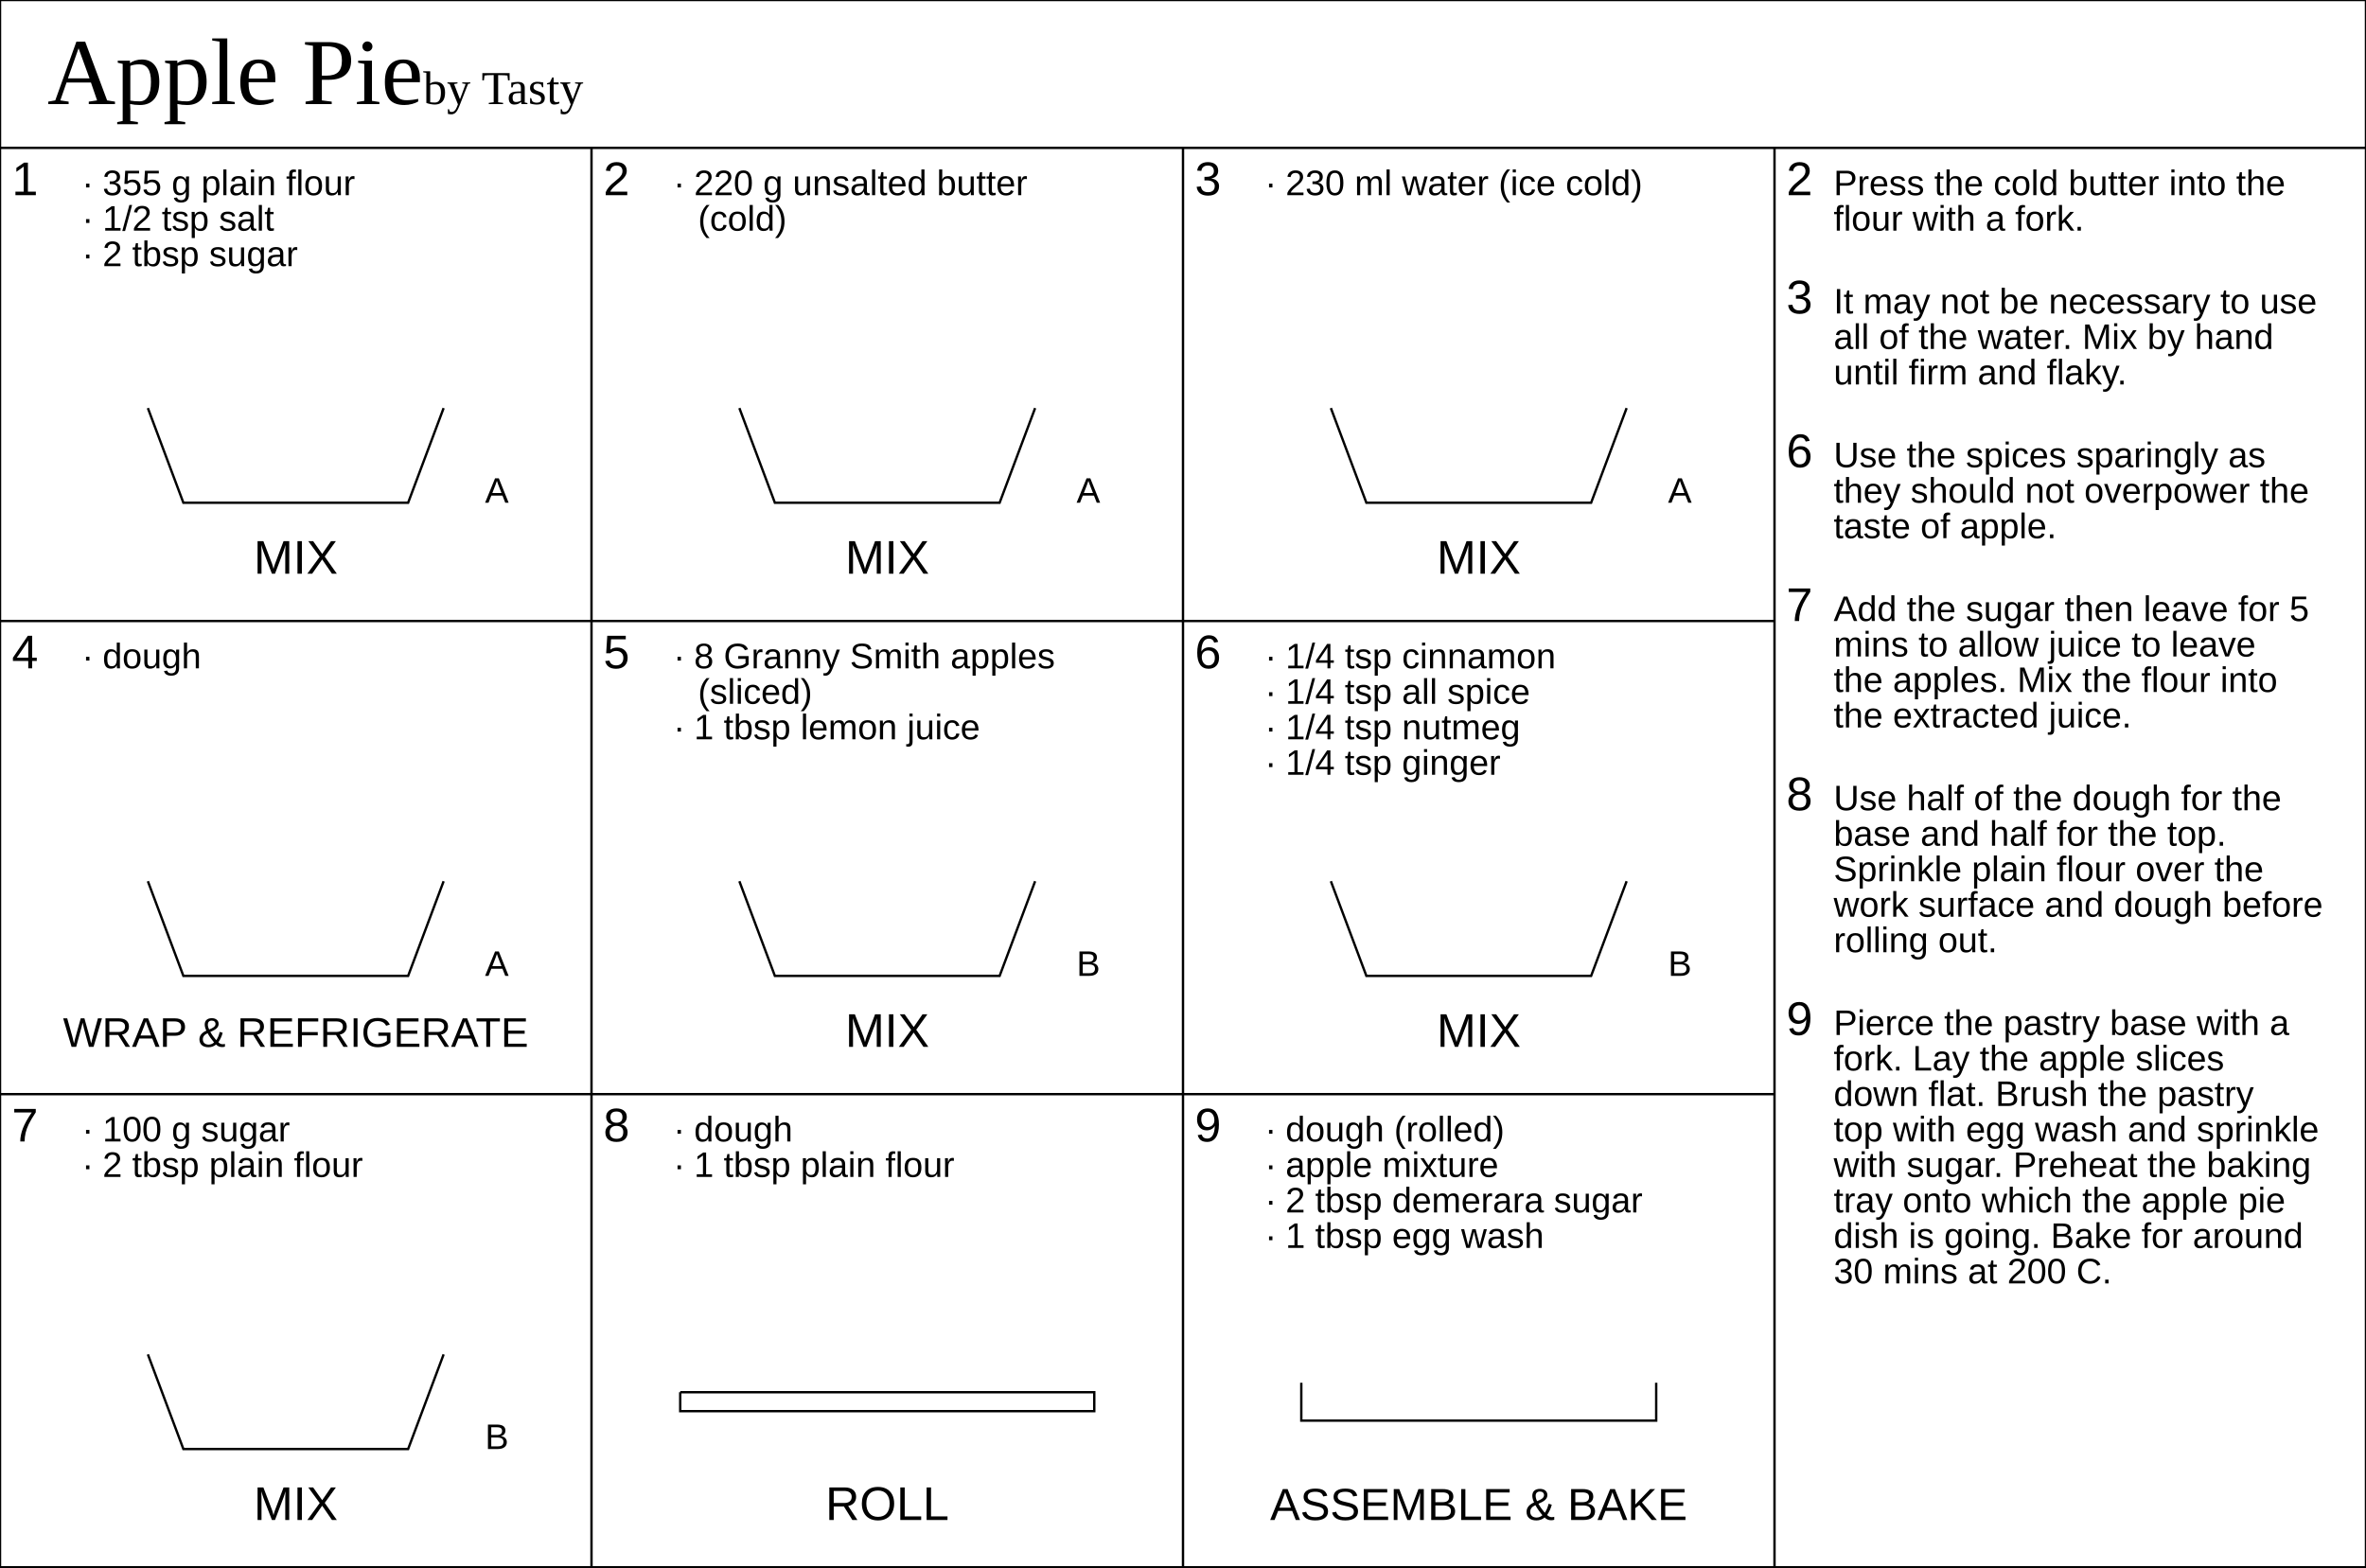
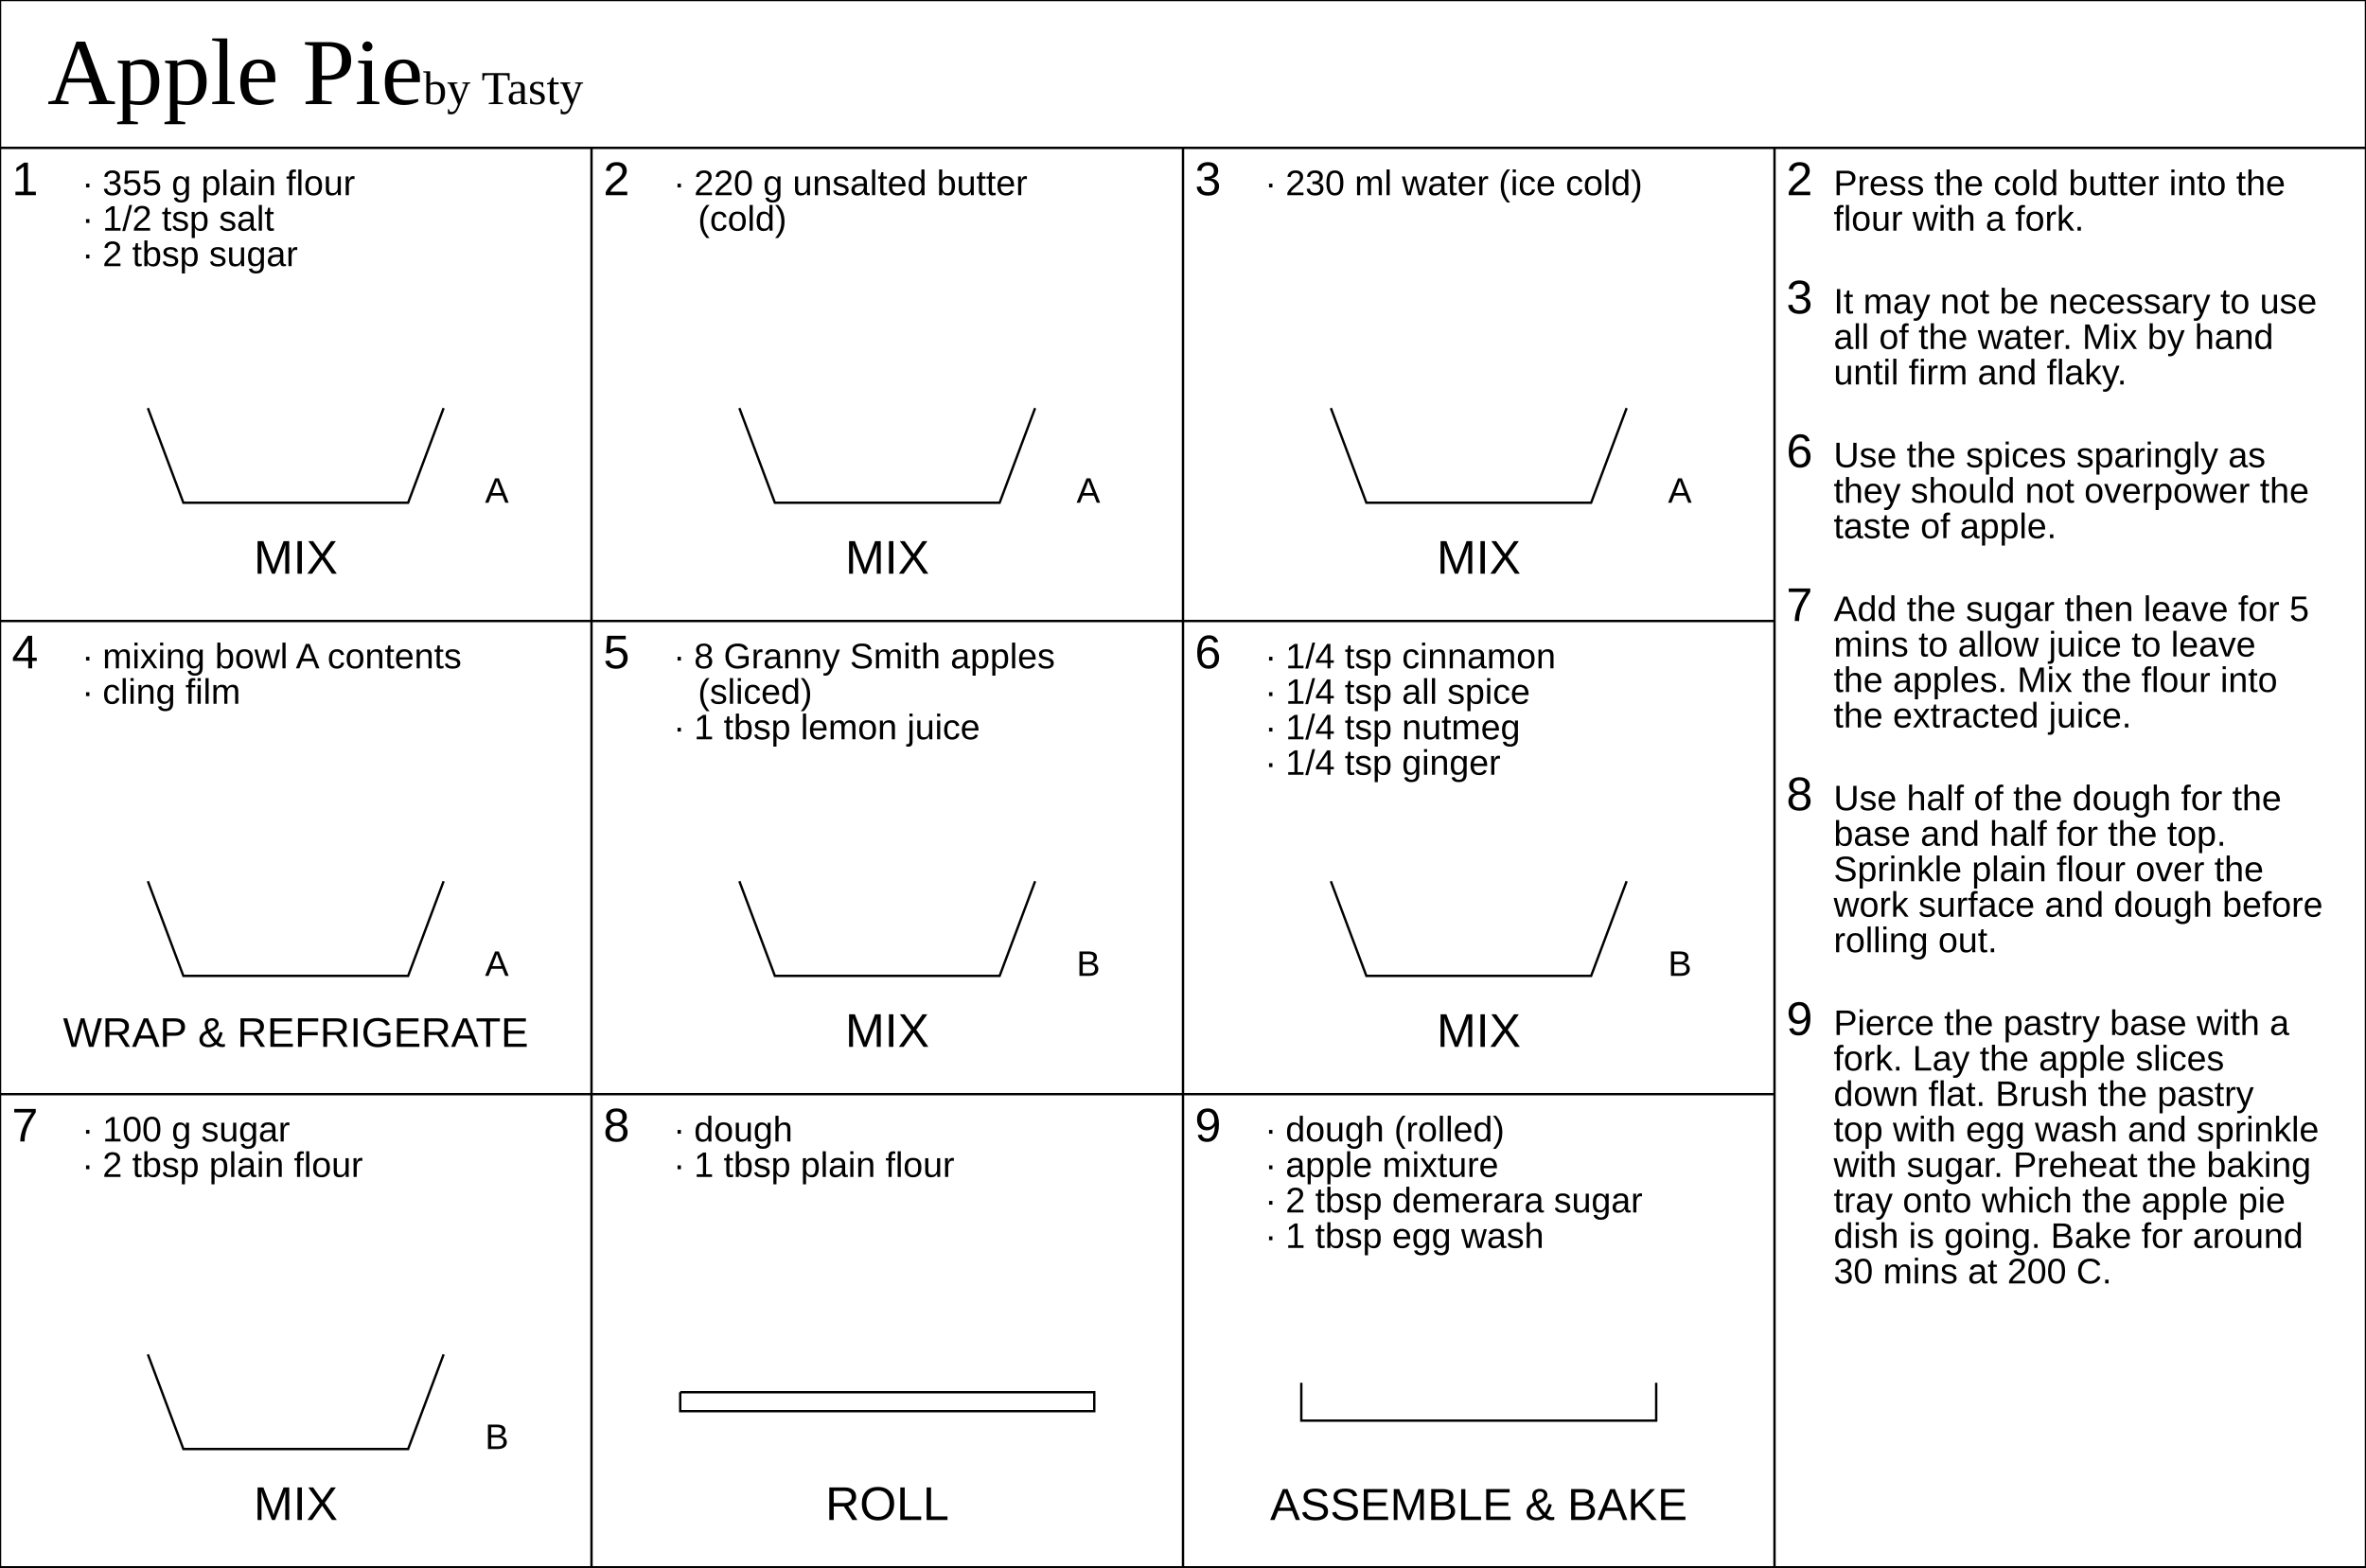
<svg xmlns="http://www.w3.org/2000/svg" width="2000" height="1325.0">
  <text x="40.0" y="88.0" font-size="80">
Apple Pie<tspan font-size="40">  by Tasty</tspan>
  </text>
  <polyline points="0,0 0,1325.0 " style="fill:none;stroke:black;stroke-width:2" />
  <polyline points="2000,0 2000,1325.0 " style="fill:none;stroke:black;stroke-width:2" />
  <polyline points="500,125.0 500,1325.0 " style="fill:none;stroke:black;stroke-width:2" />
  <polyline points="1000,125.0 1000,1325.0 " style="fill:none;stroke:black;stroke-width:2" />
  <polyline points="1500,125.0 1500,1325.0 " style="fill:none;stroke:black;stroke-width:2" />
  <polyline points="0,0 2000,0 " style="fill:none;stroke:black;stroke-width:2" />
  <polyline points="0,125.0 2000,125.0 " style="fill:none;stroke:black;stroke-width:2" />
  <polyline points="0,1325.0 2000,1325.0 " style="fill:none;stroke:black;stroke-width:2" />
  <polyline points="0,525.0 1500,525.0 " style="fill:none;stroke:black;stroke-width:2" />
  <polyline points="0,925.0 1500,925.0 " style="fill:none;stroke:black;stroke-width:2" />
  <text x="10.0" y="165.0" text-anchor="left" style="font-family:Arial;font-size:40"> 
1 </text>
  <text x="70.0" y="165.0" text-anchor="left" style="font-family:Arial;font-size:30"> 
∙ 355 g plain flour </text>
  <text x="70.0" y="195.0" text-anchor="left" style="font-family:Arial;font-size:30"> 
∙ 1/2 tsp salt </text>
  <text x="70.0" y="225.0" text-anchor="left" style="font-family:Arial;font-size:30"> 
∙ 2 tbsp sugar </text>
  <polyline points="125.0,345.0 155.0,425.0 345.0,425.0 375.0,345.0" style="fill:none;stroke:black;stroke-width:2" />
  <text x="410.0" y="425.0" text-anchor="left" style="font-family:Arial;font-size:30"> 
A </text>
  <text x="250.0" y="485.0" text-anchor="middle" style="font-family:Arial;font-size:40"> 
MIX </text>
  <text x="510.0" y="165.0" text-anchor="left" style="font-family:Arial;font-size:40"> 
2 </text>
  <text x="570.0" y="165.0" text-anchor="left" style="font-family:Arial;font-size:30"> 
∙ 220 g unsalted butter </text>
  <text x="590.0" y="195.0" text-anchor="left" style="font-family:Arial;font-size:30"> 
(cold) </text>
  <polyline points="625.0,345.0 655.0,425.0 845.0,425.0 875.0,345.0" style="fill:none;stroke:black;stroke-width:2" />
  <text x="910.0" y="425.0" text-anchor="left" style="font-family:Arial;font-size:30"> 
A </text>
  <text x="750.0" y="485.0" text-anchor="middle" style="font-family:Arial;font-size:40"> 
MIX </text>
  <text x="1510.0" y="165.0" text-anchor="left" style="font-family:Arial;font-size:40"> 
2 </text>
  <text x="1550.0" y="165.0" text-anchor="left" style="font-family:Arial;font-size:30"> 
Press the cold butter into the </text>
  <text x="1550.0" y="195.0" text-anchor="left" style="font-family:Arial;font-size:30"> 
flour with a fork. </text>
  <text x="1010.0" y="165.0" text-anchor="left" style="font-family:Arial;font-size:40"> 
3 </text>
  <text x="1070.0" y="165.0" text-anchor="left" style="font-family:Arial;font-size:30"> 
∙ 230 ml water (ice cold) </text>
  <polyline points="1125.0,345.0 1155.0,425.0 1345.0,425.0 1375.0,345.0" style="fill:none;stroke:black;stroke-width:2" />
  <text x="1410.0" y="425.0" text-anchor="left" style="font-family:Arial;font-size:30"> 
A </text>
  <text x="1250.0" y="485.0" text-anchor="middle" style="font-family:Arial;font-size:40"> 
MIX </text>
  <text x="1510.0" y="265.0" text-anchor="left" style="font-family:Arial;font-size:40"> 
3 </text>
  <text x="1550.0" y="265.0" text-anchor="left" style="font-family:Arial;font-size:30"> 
It may not be necessary to use </text>
  <text x="1550.0" y="295.0" text-anchor="left" style="font-family:Arial;font-size:30"> 
all of the water. Mix by hand </text>
  <text x="1550.0" y="325.0" text-anchor="left" style="font-family:Arial;font-size:30"> 
until firm and flaky. </text>
  <text x="10.0" y="565.0" text-anchor="left" style="font-family:Arial;font-size:40"> 
4 </text>
  <text x="70.0" y="565.0" text-anchor="left" style="font-family:Arial;font-size:30"> 
- ∙ dough </text>
+ ∙ mixing bowl A contents </text>
+   <text x="70.0" y="595.0" text-anchor="left" style="font-family:Arial;font-size:30"> 
+ ∙ cling film </text>
  <polyline points="125.0,745.0 155.0,825.0 345.0,825.0 375.0,745.0" style="fill:none;stroke:black;stroke-width:2" />
  <text x="410.0" y="825.0" text-anchor="left" style="font-family:Arial;font-size:30"> 
A </text>
  <text x="250.0" y="885.0" text-anchor="middle" style="font-family:Arial;font-size:35"> 
WRAP &amp; REFRIGERATE </text>
  <text x="510.0" y="565.0" text-anchor="left" style="font-family:Arial;font-size:40"> 
5 </text>
  <text x="570.0" y="565.0" text-anchor="left" style="font-family:Arial;font-size:30"> 
∙ 8 Granny Smith apples </text>
  <text x="590.0" y="595.0" text-anchor="left" style="font-family:Arial;font-size:30"> 
(sliced) </text>
  <text x="570.0" y="625.0" text-anchor="left" style="font-family:Arial;font-size:30"> 
∙ 1 tbsp lemon juice </text>
  <polyline points="625.0,745.0 655.0,825.0 845.0,825.0 875.0,745.0" style="fill:none;stroke:black;stroke-width:2" />
  <text x="910.0" y="825.0" text-anchor="left" style="font-family:Arial;font-size:30"> 
B </text>
  <text x="750.0" y="885.0" text-anchor="middle" style="font-family:Arial;font-size:40"> 
MIX </text>
  <text x="1010.0" y="565.0" text-anchor="left" style="font-family:Arial;font-size:40"> 
6 </text>
  <text x="1070.0" y="565.0" text-anchor="left" style="font-family:Arial;font-size:30"> 
∙ 1/4 tsp cinnamon </text>
  <text x="1070.0" y="595.0" text-anchor="left" style="font-family:Arial;font-size:30"> 
∙ 1/4 tsp all spice </text>
  <text x="1070.0" y="625.0" text-anchor="left" style="font-family:Arial;font-size:30"> 
∙ 1/4 tsp nutmeg </text>
  <text x="1070.0" y="655.0" text-anchor="left" style="font-family:Arial;font-size:30"> 
∙ 1/4 tsp ginger </text>
  <polyline points="1125.0,745.0 1155.0,825.0 1345.0,825.0 1375.0,745.0" style="fill:none;stroke:black;stroke-width:2" />
  <text x="1410.0" y="825.0" text-anchor="left" style="font-family:Arial;font-size:30"> 
B </text>
  <text x="1250.0" y="885.0" text-anchor="middle" style="font-family:Arial;font-size:40"> 
MIX </text>
  <text x="1510.0" y="395.0" text-anchor="left" style="font-family:Arial;font-size:40"> 
6 </text>
  <text x="1550.0" y="395.0" text-anchor="left" style="font-family:Arial;font-size:30"> 
Use the spices sparingly as </text>
  <text x="1550.0" y="425.0" text-anchor="left" style="font-family:Arial;font-size:30"> 
they should not overpower the </text>
  <text x="1550.0" y="455.0" text-anchor="left" style="font-family:Arial;font-size:30"> 
taste of apple. </text>
  <text x="10.0" y="965.0" text-anchor="left" style="font-family:Arial;font-size:40"> 
7 </text>
  <text x="70.0" y="965.0" text-anchor="left" style="font-family:Arial;font-size:30"> 
∙ 100 g sugar </text>
  <text x="70.0" y="995.0" text-anchor="left" style="font-family:Arial;font-size:30"> 
∙ 2 tbsp plain flour </text>
  <polyline points="125.0,1145.0 155.0,1225.0 345.0,1225.0 375.0,1145.0" style="fill:none;stroke:black;stroke-width:2" />
  <text x="410.0" y="1225.0" text-anchor="left" style="font-family:Arial;font-size:30"> 
B </text>
  <text x="250.0" y="1285.0" text-anchor="middle" style="font-family:Arial;font-size:40"> 
MIX </text>
  <text x="1510.0" y="525.0" text-anchor="left" style="font-family:Arial;font-size:40"> 
7 </text>
  <text x="1550.0" y="525.0" text-anchor="left" style="font-family:Arial;font-size:30"> 
Add the sugar then leave for 5 </text>
  <text x="1550.0" y="555.0" text-anchor="left" style="font-family:Arial;font-size:30"> 
mins to allow juice to leave </text>
  <text x="1550.0" y="585.0" text-anchor="left" style="font-family:Arial;font-size:30"> 
the apples. Mix the flour into </text>
  <text x="1550.0" y="615.0" text-anchor="left" style="font-family:Arial;font-size:30"> 
the extracted juice. </text>
  <text x="510.0" y="965.0" text-anchor="left" style="font-family:Arial;font-size:40"> 
8 </text>
  <text x="570.0" y="965.0" text-anchor="left" style="font-family:Arial;font-size:30"> 
∙ dough </text>
  <text x="570.0" y="995.0" text-anchor="left" style="font-family:Arial;font-size:30"> 
∙ 1 tbsp plain flour </text>
  <polyline points="575.0,1177.0 575.0,1193.0 925.0,1193.0 925.0,1177.0 575.0,1177.0" style="fill:none;stroke:black;stroke-width:2" />
  <text x="750.0" y="1285.0" text-anchor="middle" style="font-family:Arial;font-size:40"> 
ROLL </text>
  <text x="1510.0" y="685.0" text-anchor="left" style="font-family:Arial;font-size:40"> 
8 </text>
  <text x="1550.0" y="685.0" text-anchor="left" style="font-family:Arial;font-size:30"> 
Use half of the dough for the </text>
  <text x="1550.0" y="715.0" text-anchor="left" style="font-family:Arial;font-size:30"> 
base and half for the top. </text>
  <text x="1550.0" y="745.0" text-anchor="left" style="font-family:Arial;font-size:30"> 
Sprinkle plain flour over the </text>
  <text x="1550.0" y="775.0" text-anchor="left" style="font-family:Arial;font-size:30"> 
work surface and dough before </text>
  <text x="1550.0" y="805.0" text-anchor="left" style="font-family:Arial;font-size:30"> 
rolling out. </text>
  <text x="1010.0" y="965.0" text-anchor="left" style="font-family:Arial;font-size:40"> 
9 </text>
  <text x="1070.0" y="965.0" text-anchor="left" style="font-family:Arial;font-size:30"> 
∙ dough (rolled) </text>
  <text x="1070.0" y="995.0" text-anchor="left" style="font-family:Arial;font-size:30"> 
∙ apple mixture </text>
  <text x="1070.0" y="1025.0" text-anchor="left" style="font-family:Arial;font-size:30"> 
∙ 2 tbsp demerara sugar </text>
  <text x="1070.0" y="1055.0" text-anchor="left" style="font-family:Arial;font-size:30"> 
∙ 1 tbsp egg wash </text>
  <polyline points="1100.0,1169.0 1100.0,1201.0 1400.0,1201.0 1400.0,1169.0" style="fill:none;stroke:black;stroke-width:2" />
  <text x="1250.0" y="1285.0" text-anchor="middle" style="font-family:Arial;font-size:38"> 
ASSEMBLE &amp; BAKE </text>
  <text x="1510.0" y="875.0" text-anchor="left" style="font-family:Arial;font-size:40"> 
9 </text>
  <text x="1550.0" y="875.0" text-anchor="left" style="font-family:Arial;font-size:30"> 
Pierce the pastry base with a </text>
  <text x="1550.0" y="905.0" text-anchor="left" style="font-family:Arial;font-size:30"> 
fork. Lay the apple slices </text>
  <text x="1550.0" y="935.0" text-anchor="left" style="font-family:Arial;font-size:30"> 
down flat. Brush the pastry </text>
  <text x="1550.0" y="965.0" text-anchor="left" style="font-family:Arial;font-size:30"> 
top with egg wash and sprinkle </text>
  <text x="1550.0" y="995.0" text-anchor="left" style="font-family:Arial;font-size:30"> 
with sugar. Preheat the baking </text>
  <text x="1550.0" y="1025.0" text-anchor="left" style="font-family:Arial;font-size:30"> 
tray onto which the apple pie </text>
  <text x="1550.0" y="1055.0" text-anchor="left" style="font-family:Arial;font-size:30"> 
dish is going. Bake for around </text>
  <text x="1550.0" y="1085.0" text-anchor="left" style="font-family:Arial;font-size:30"> 
30 mins at 200 C. </text>
</svg>
